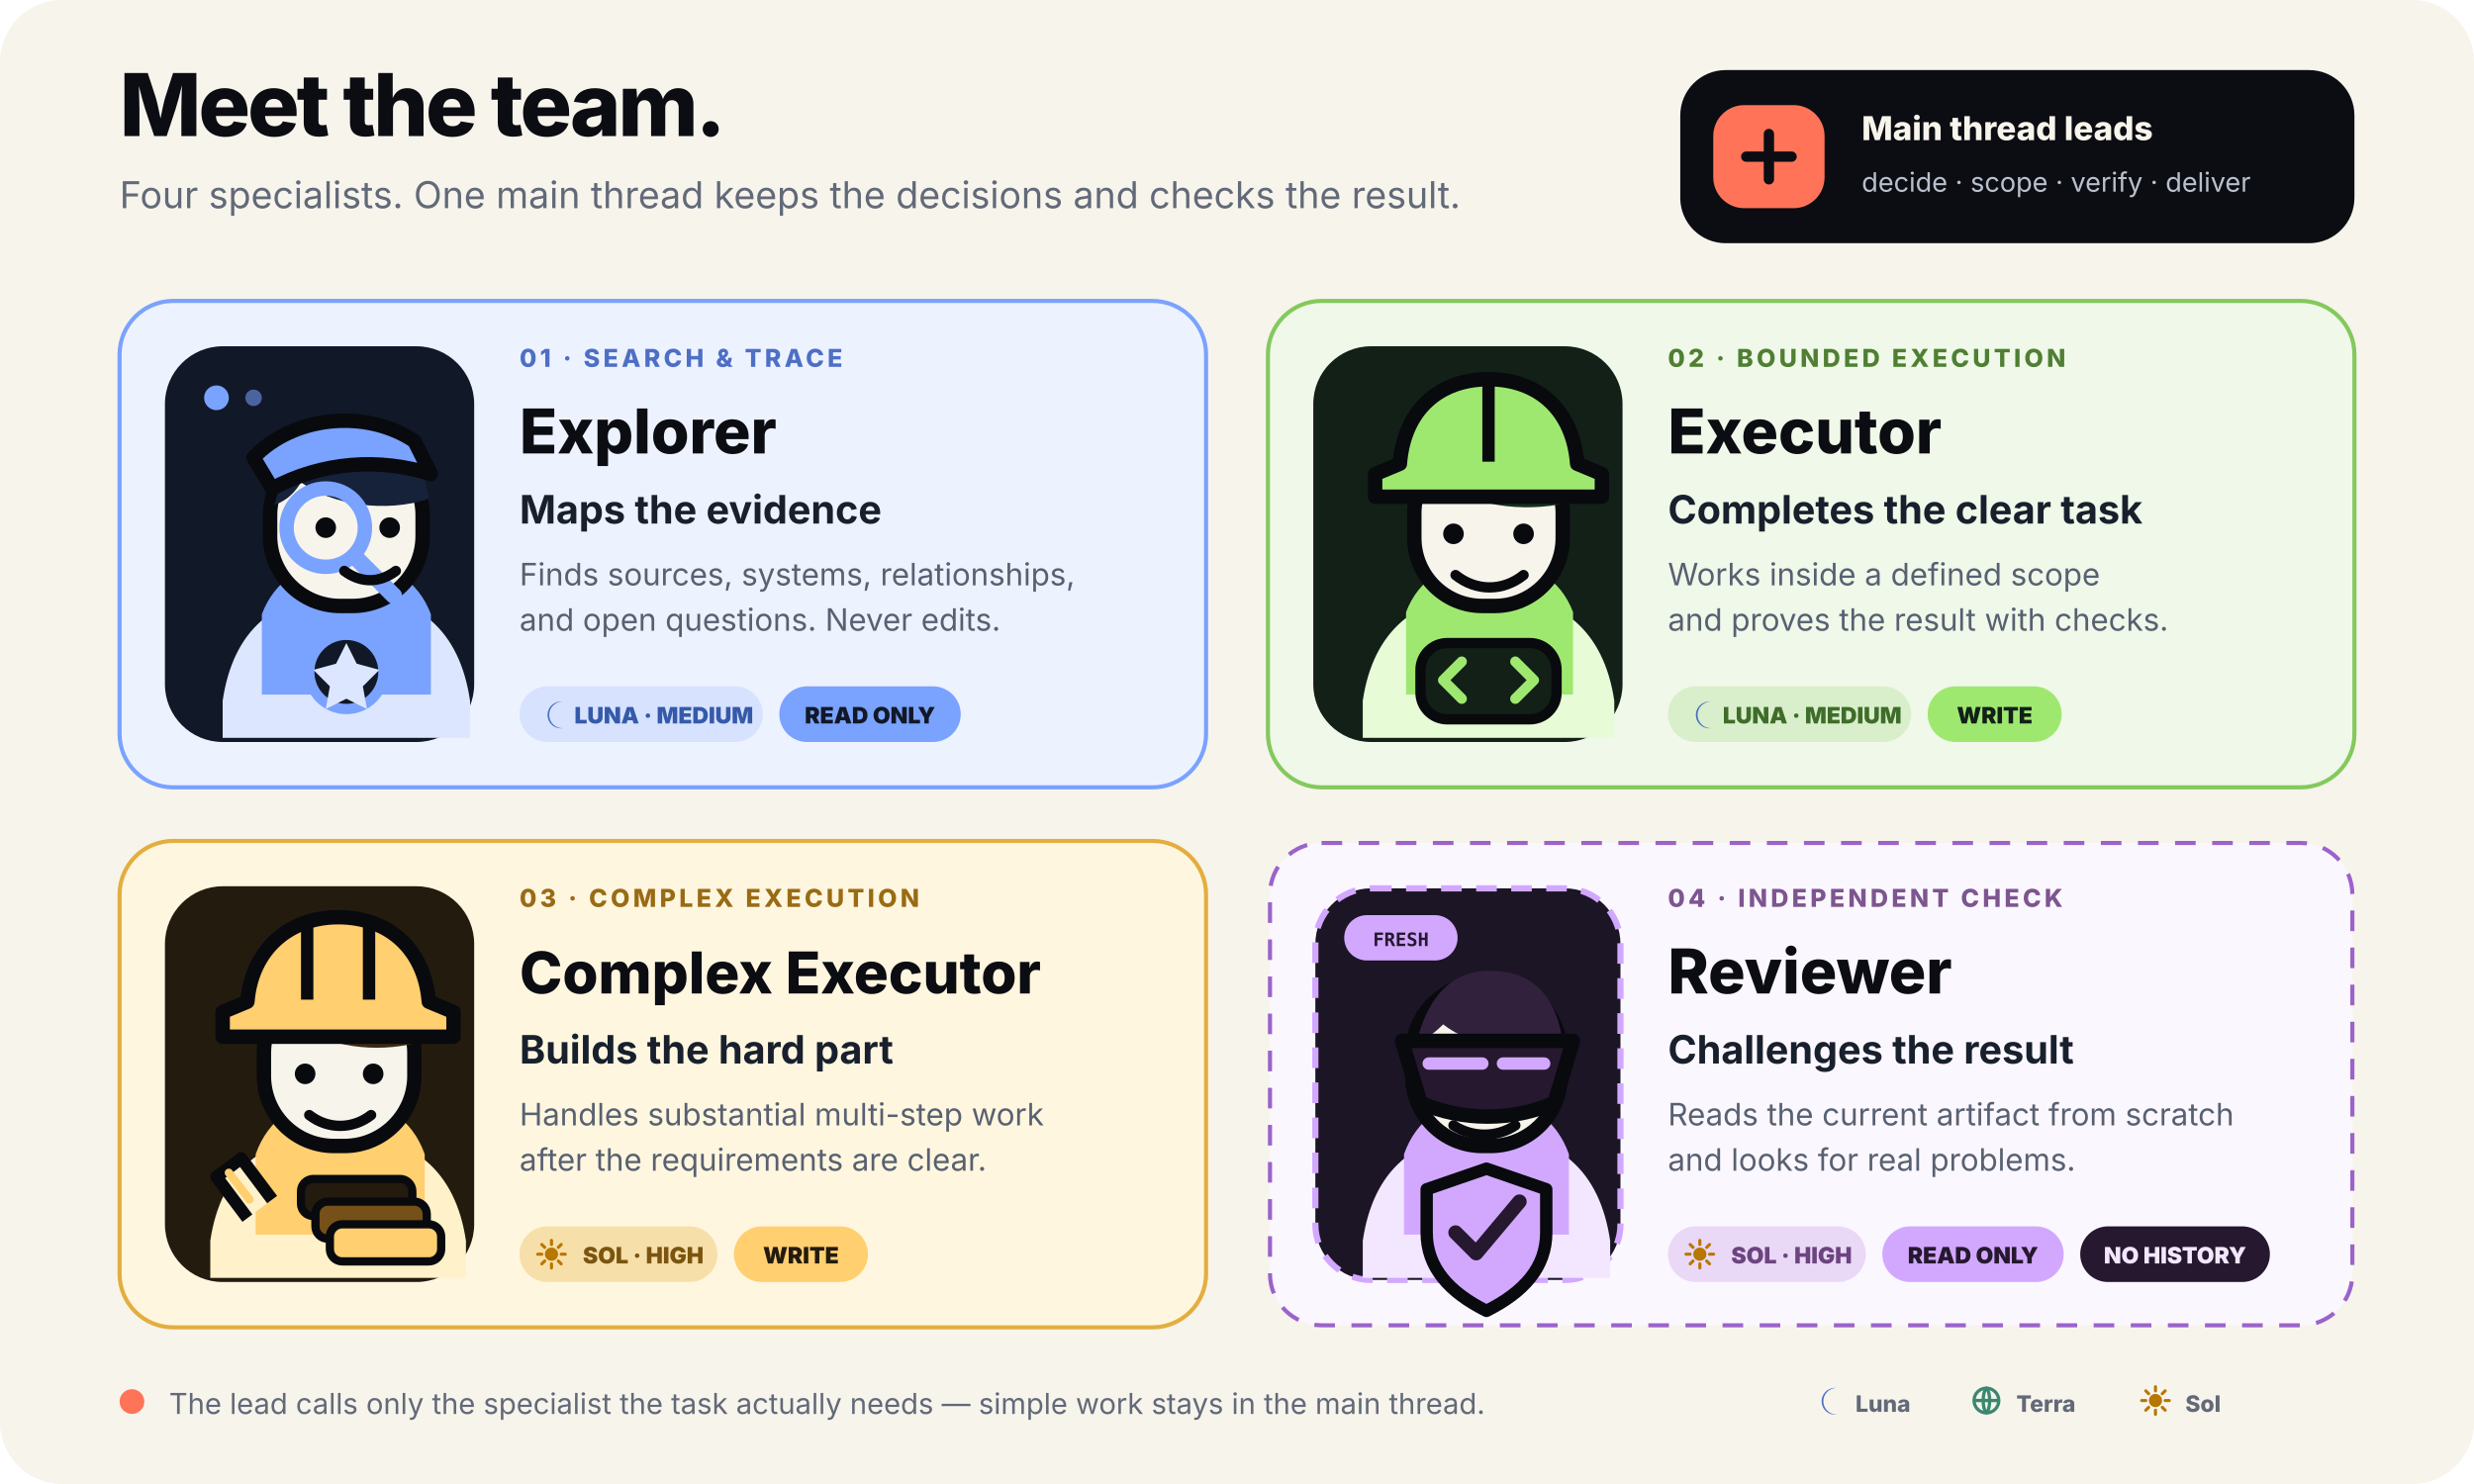
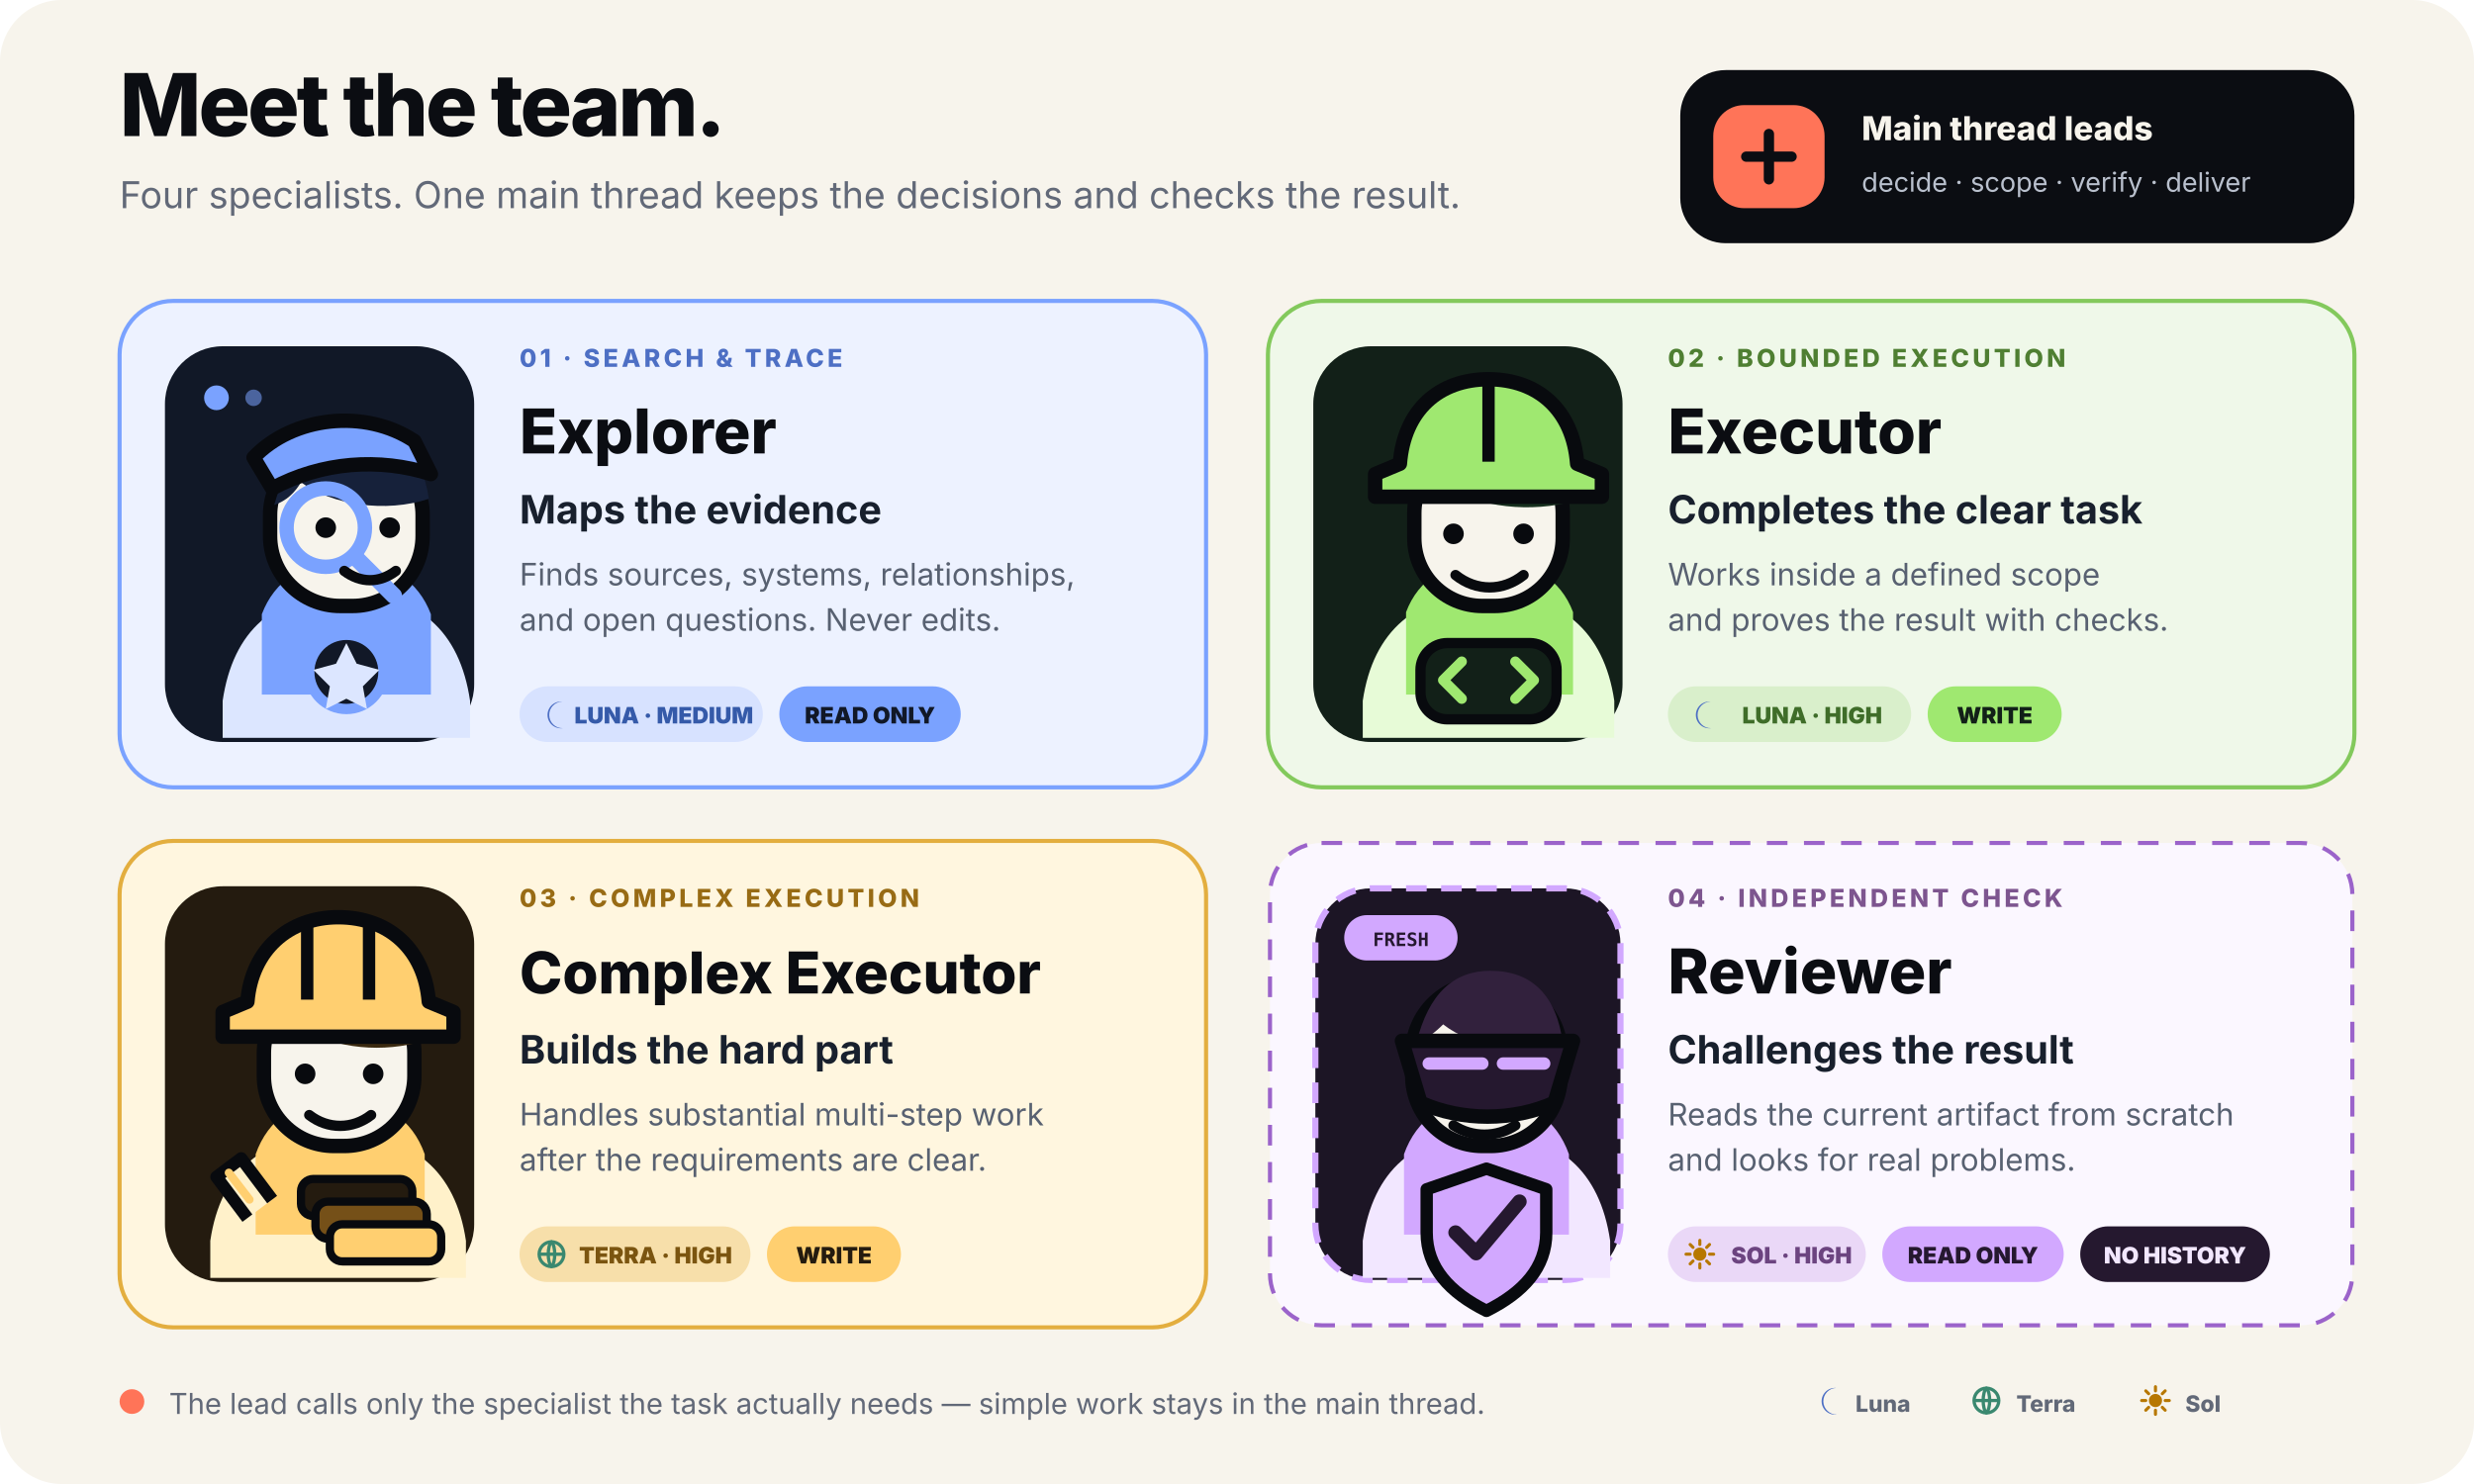
<svg xmlns="http://www.w3.org/2000/svg" width="1200" height="720" viewBox="0 0 1200 720" role="img" aria-labelledby="title desc">
  <defs>
    <g id="model-luna">
      <path d="M12.7 1.4A6.5 6.5 0 1 0 13 14.3a5.2 5.2 0 0 1-.3-12.9Z" fill="#4d6fc4" />
    </g>
    <g id="model-terra" fill="none" stroke="#3a886f" stroke-width="1.6" stroke-linecap="round">
      <circle cx="7.5" cy="7.5" r="6" />
      <path d="M1.9 7.5h11.2M7.5 1.5c2.1 2 2.1 10 0 12M7.5 1.5c-2.1 2-2.1 10 0 12" />
    </g>
    <g id="model-sol" fill="#b77700" stroke="#b77700" stroke-width="1.5" stroke-linecap="round">
      <circle cx="7.5" cy="7.5" r="3.2" stroke="none" />
      <path d="M7.5.8v2M7.5 12.2v2M.8 7.5h2M12.2 7.5h2M2.8 2.8l1.4 1.4M10.8 10.8l1.4 1.4M12.2 2.8l-1.4 1.4M4.2 10.8l-1.4 1.4" fill="none" />
    </g>
  </defs>
  <rect width="1200" height="720" rx="30" fill="#f7f4ec" />
  <g font-family="-apple-system,BlinkMacSystemFont,'Segoe UI','PingFang SC',sans-serif">
    <g id="title-block">
      <text x="58" y="66" fill="#0b0d12" font-size="42" font-weight="820" letter-spacing="-1.4">Meet the team.</text>
      <text x="58" y="101" fill="#626978" font-size="18">Four specialists. One main thread keeps the decisions and checks the result.</text>
      <g id="main-thread" transform="translate(815 34)">
        <rect width="327" height="84" rx="22" fill="#0b0d12" />
        <rect x="16" y="17" width="54" height="50" rx="15" fill="#ff7458" />
        <path d="M32 42h22M43 31v22" stroke="#0b0d12" stroke-width="5" stroke-linecap="round" />
        <text x="88" y="34" fill="#f7f4ec" font-size="16" font-weight="800">Main thread leads</text>
        <text x="88" y="59" fill="#b9c0cd" font-size="13">decide · scope · verify · deliver</text>
      </g>
    </g>
    <g id="explorer-card" transform="translate(58 146)">
      <rect width="527" height="236" rx="26" fill="#edf2ff" stroke="#7aa2ff" stroke-width="2" />
      <g id="explorer-character" transform="translate(22 22)">
        <rect width="150" height="192" rx="28" fill="#111827" />
        <circle cx="25" cy="25" r="6" fill="#7aa2ff" />
        <circle cx="43" cy="25" r="4" fill="#7aa2ff" fill-opacity=".55" />
        <path d="M28 190v-18c5-34 25-52 60-52s55 18 60 52v18z" fill="#dce6ff" />
        <path d="M47 130c6-16 20-26 41-26s35 10 41 26v39H47z" fill="#7aa2ff" />
        <rect x="51" y="48" width="74" height="78" rx="34" fill="#f7f4ec" stroke="#080a0e" stroke-width="7" />
        <path d="M53 77c7-25 20-36 39-36 20 0 33 11 36 33-21 7-47 3-62-8-3 5-7 9-13 11z" fill="#16213a" />
        <path d="M43 54c19-20 54-24 78-8l8 16c-25-8-53-6-77 7z" fill="#7aa2ff" stroke="#080a0e" stroke-width="7" stroke-linejoin="round" />
        <circle cx="78" cy="88" r="19" fill="none" stroke="#7aa2ff" stroke-width="7" />
        <circle cx="78" cy="88" r="5" fill="#080a0e" />
        <path d="M92 102l19 19" stroke="#7aa2ff" stroke-width="8" stroke-linecap="round" />
        <circle cx="109" cy="88" r="5" fill="#080a0e" />
        <path d="M87 109c8 6 17 6 25 0" fill="none" stroke="#080a0e" stroke-width="5" stroke-linecap="round" />
        <circle cx="88" cy="158" r="18" fill="#111827" stroke="#7aa2ff" stroke-width="5" />
        <path d="M88 144l5 10 11 3-8 8 2 11-10-5-10 5 2-11-8-8 11-3z" fill="#dce6ff" />
      </g>
      <g transform="translate(194 32)">
        <text x="0" y="0" fill="#4d6fc4" font-size="12" font-weight="820" letter-spacing="1.6">01 · SEARCH &amp; TRACE</text>
        <text x="0" y="42" fill="#0b0d12" font-size="30" font-weight="820">Explorer</text>
        <text x="0" y="76" fill="#18202d" font-size="19" font-weight="740">Maps the evidence</text>
        <text x="0" y="106" fill="#586171" font-size="15">Finds sources, systems, relationships,</text>
        <text x="0" y="128" fill="#586171" font-size="15">and open questions. Never edits.</text>
        <g transform="translate(0 155)">
          <rect width="118" height="27" rx="13.5" fill="#d7e2ff" />
          <use href="#model-luna" transform="translate(8 6)" />
          <text x="70" y="18" text-anchor="middle" fill="#355aa9" font-size="11" font-weight="850">LUNA · MEDIUM</text>
          <rect x="126" width="88" height="27" rx="13.5" fill="#7aa2ff" />
          <text x="170" y="18" text-anchor="middle" fill="#111827" font-size="11" font-weight="850">READ ONLY</text>
        </g>
      </g>
    </g>
    <g id="executor-card" transform="translate(615 146)">
      <rect width="527" height="236" rx="26" fill="#eff8e9" stroke="#83c95c" stroke-width="2" />
      <g id="executor-character" transform="translate(22 22)">
        <rect width="150" height="192" rx="28" fill="#122018" />
        <path d="M102 41c13 2 21 13 20 25-1 8-5 14-11 18L97 70l10-9-12-11z" fill="#e7fbd7" stroke="#080a0e" stroke-width="6" stroke-linejoin="round" />
        <path d="M99 73l-36 36" stroke="#9fe870" stroke-width="8" stroke-linecap="round" />
        <path d="M24 190v-18c5-34 26-52 61-52s56 18 61 52v18z" fill="#e7fbd7" />
        <path d="M45 129c6-16 20-25 40-25 21 0 35 9 41 25v40H45z" fill="#9fe870" />
        <rect x="49" y="48" width="72" height="78" rx="33" fill="#f7f4ec" stroke="#080a0e" stroke-width="7" />
        <path d="M51 76c6-23 18-34 36-34 20 0 32 12 36 34-22 5-47 1-61-10-3 4-7 8-11 10z" fill="#17301e" />
        <path d="M42 57c2-26 19-41 43-41s41 15 43 41l12 5v11H30V62z" fill="#9fe870" stroke="#080a0e" stroke-width="7" stroke-linejoin="round" />
        <path d="M85 18v38" stroke="#080a0e" stroke-width="6" />
        <circle cx="68" cy="91" r="5" fill="#080a0e" />
        <circle cx="102" cy="91" r="5" fill="#080a0e" />
        <path d="M69 111c10 8 23 8 33 0" fill="none" stroke="#080a0e" stroke-width="5" stroke-linecap="round" />
        <rect x="52" y="144" width="66" height="37" rx="13" fill="#122018" stroke="#080a0e" stroke-width="5" />
        <path d="M72 153l-9 9 9 9M98 153l9 9-9 9" fill="none" stroke="#9fe870" stroke-width="5" stroke-linecap="round" stroke-linejoin="round" />
      </g>
      <g transform="translate(194 32)">
        <text x="0" y="0" fill="#4f7f32" font-size="12" font-weight="820" letter-spacing="1.6">02 · BOUNDED EXECUTION</text>
        <text x="0" y="42" fill="#0b0d12" font-size="30" font-weight="820">Executor</text>
        <text x="0" y="76" fill="#18202d" font-size="19" font-weight="740">Completes the clear task</text>
        <text x="0" y="106" fill="#586171" font-size="15">Works inside a defined scope</text>
        <text x="0" y="128" fill="#586171" font-size="15">and proves the result with checks.</text>
        <g transform="translate(0 155)">
          <rect width="118" height="27" rx="13.5" fill="#d9efcb" />
          <use href="#model-luna" transform="translate(8 6)" />
-           <text x="70" y="18" text-anchor="middle" fill="#3f6d29" font-size="11" font-weight="850">LUNA · MEDIUM</text>
+           <text x="70" y="18" text-anchor="middle" fill="#3f6d29" font-size="11" font-weight="850">LUNA · HIGH</text>
          <rect x="126" width="65" height="27" rx="13.5" fill="#9fe870" />
          <text x="158.5" y="18" text-anchor="middle" fill="#122018" font-size="11" font-weight="850">WRITE</text>
        </g>
      </g>
    </g>
    <g id="complex-executor-card" transform="translate(58 408)">
      <rect width="527" height="236" rx="26" fill="#fff6df" stroke="#e3ae3f" stroke-width="2" />
      <g id="complex-executor-character" transform="translate(22 22)">
        <rect width="150" height="192" rx="28" fill="#241b0f" />
        <path d="M22 190v-18c5-34 26-52 62-52s57 18 62 52v18z" fill="#fff1ca" />
        <path d="M44 130c6-17 20-27 40-27 22 0 36 10 42 27v39H44z" fill="#ffcf70" />
        <rect x="48" y="47" width="73" height="79" rx="34" fill="#f7f4ec" stroke="#080a0e" stroke-width="7" />
        <path d="M50 76c6-24 19-35 37-35 20 0 32 12 35 35-20 5-43 2-58-9-4 4-8 7-14 9z" fill="#3b2a10" />
        <path d="M40 56c2-25 20-41 44-41 25 0 42 16 44 41l12 5v12H28V61z" fill="#ffcf70" stroke="#080a0e" stroke-width="7" stroke-linejoin="round" />
        <path d="M69 17v38M99 17v38" stroke="#080a0e" stroke-width="6" />
        <circle cx="68" cy="91" r="5" fill="#080a0e" />
        <circle cx="101" cy="91" r="5" fill="#080a0e" />
        <path d="M70 111c9 7 21 7 30 0" fill="none" stroke="#080a0e" stroke-width="5" stroke-linecap="round" />
        <g transform="translate(66 142)">
          <rect width="54" height="18" rx="6" fill="#241b0f" stroke="#080a0e" stroke-width="4" />
          <rect x="7" y="11" width="54" height="18" rx="6" fill="#755018" stroke="#080a0e" stroke-width="4" />
          <rect x="14" y="22" width="54" height="18" rx="6" fill="#ffcf70" stroke="#080a0e" stroke-width="4" />
        </g>
        <path d="M40 161L25 141l12-9 15 20" fill="#fff1ca" stroke="#080a0e" stroke-width="6" stroke-linejoin="round" />
        <path d="M31 139l10 13" stroke="#ffcf70" stroke-width="4" stroke-linecap="round" />
      </g>
      <g transform="translate(194 32)">
        <text x="0" y="0" fill="#986b14" font-size="12" font-weight="820" letter-spacing="1.6">03 · COMPLEX EXECUTION</text>
        <text x="0" y="42" fill="#0b0d12" font-size="28" font-weight="820">Complex Executor</text>
        <text x="0" y="76" fill="#18202d" font-size="19" font-weight="740">Builds the hard part</text>
        <text x="0" y="106" fill="#586171" font-size="15">Handles substantial multi-step work</text>
        <text x="0" y="128" fill="#586171" font-size="15">after the requirements are clear.</text>
        <g transform="translate(0 155)">
-           <rect width="96" height="27" rx="13.5" fill="#f7dfaa" />
-           <use href="#model-sol" transform="translate(8 6)" />
-           <text x="60" y="18" text-anchor="middle" fill="#7b5510" font-size="11" font-weight="850">SOL · HIGH</text>
-           <rect x="104" width="65" height="27" rx="13.5" fill="#ffcf70" />
-           <text x="136.5" y="18" text-anchor="middle" fill="#241b0f" font-size="11" font-weight="850">WRITE</text>
+           <rect width="112" height="27" rx="13.5" fill="#f7dfaa" />
+           <use href="#model-terra" transform="translate(8 6)" />
+           <text x="66" y="18" text-anchor="middle" fill="#7b5510" font-size="11" font-weight="850">TERRA · HIGH</text>
+           <rect x="120" width="65" height="27" rx="13.5" fill="#ffcf70" />
+           <text x="152.5" y="18" text-anchor="middle" fill="#241b0f" font-size="11" font-weight="850">WRITE</text>
        </g>
      </g>
    </g>
    <g id="reviewer-card" transform="translate(615 408)">
      <rect x="1" y="1" width="525" height="234" rx="25" fill="#fbf7ff" stroke="#9b63ca" stroke-width="2" stroke-dasharray="10 8" />
      <g id="reviewer-character" transform="translate(22 22)">
        <rect x="1" y="1" width="148" height="190" rx="27" fill="#1c1525" stroke="#d2a8ff" stroke-width="3" stroke-dasharray="10 7" />
        <rect x="15" y="14" width="55" height="22" rx="11" fill="#d2a8ff" />
        <text x="42.5" y="29" text-anchor="middle" fill="#25182f" font-family="ui-monospace,SFMono-Regular,Menlo,monospace" font-size="9" font-weight="900">FRESH</text>
        <path d="M24 190v-18c5-34 25-52 60-52s55 18 60 52v18z" fill="#f2e7ff" />
        <path d="M44 130c6-17 20-27 40-27s34 10 40 27v39H44z" fill="#d2a8ff" />
        <rect x="48" y="47" width="72" height="79" rx="34" fill="#f7f4ec" stroke="#080a0e" stroke-width="7" />
        <path d="M50 76c6-24 18-35 36-35 20 0 32 12 35 35-20 6-44 2-58-9-4 4-8 7-13 9z" fill="#32213d" />
        <path d="M43 75h83l-9 30c-20 9-45 9-65 0z" fill="#25182f" stroke="#080a0e" stroke-width="7" stroke-linejoin="round" />
        <path d="M56 86h26M92 86h20" stroke="#d2a8ff" stroke-width="6" stroke-linecap="round" />
        <path d="M68 116c9 6 21 6 30 0" fill="none" stroke="#080a0e" stroke-width="5" stroke-linecap="round" />
        <path d="M84 137l29 10v21c0 17-11 29-29 38-18-9-29-21-29-38v-21z" fill="#d2a8ff" stroke="#080a0e" stroke-width="6" stroke-linejoin="round" />
        <path d="M69 168l10 10 21-25" fill="none" stroke="#25182f" stroke-width="7" stroke-linecap="round" stroke-linejoin="round" />
      </g>
      <g transform="translate(194 32)">
        <text x="0" y="0" fill="#7d558f" font-size="12" font-weight="820" letter-spacing="1.6">04 · INDEPENDENT CHECK</text>
        <text x="0" y="42" fill="#0b0d12" font-size="30" font-weight="820">Reviewer</text>
        <text x="0" y="76" fill="#18202d" font-size="19" font-weight="740">Challenges the result</text>
        <text x="0" y="106" fill="#586171" font-size="15">Reads the current artifact from scratch</text>
        <text x="0" y="128" fill="#586171" font-size="15">and looks for real problems.</text>
        <g transform="translate(0 155)">
          <rect width="96" height="27" rx="13.5" fill="#ead8f7" />
          <use href="#model-sol" transform="translate(8 6)" />
          <text x="60" y="18" text-anchor="middle" fill="#6c4480" font-size="11" font-weight="850">SOL · HIGH</text>
          <rect x="104" width="88" height="27" rx="13.5" fill="#d2a8ff" />
          <text x="148" y="18" text-anchor="middle" fill="#25182f" font-size="11" font-weight="850">READ ONLY</text>
          <rect x="200" width="92" height="27" rx="13.5" fill="#25182f" />
          <text x="246" y="18" text-anchor="middle" fill="#f2e7ff" font-size="11" font-weight="850">NO HISTORY</text>
        </g>
      </g>
    </g>
    <g id="routing-note" transform="translate(58 674)">
      <circle cx="6" cy="6" r="6" fill="#ff7458" />
      <text x="24" y="12" fill="#626978" font-size="14">The lead calls only the specialist the task actually needs — simple work stays in the main thread.</text>
      <g id="model-symbols" transform="translate(820 -2)">
        <g>
          <use href="#model-luna" />
          <text x="22" y="13" fill="#626978" font-size="11" font-weight="760">Luna</text>
        </g>
        <g transform="translate(78)">
          <use href="#model-terra" />
          <text x="22" y="13" fill="#626978" font-size="11" font-weight="760">Terra</text>
        </g>
        <g transform="translate(160)">
          <use href="#model-sol" />
          <text x="22" y="13" fill="#626978" font-size="11" font-weight="760">Sol</text>
        </g>
      </g>
    </g>
  </g>
</svg>
